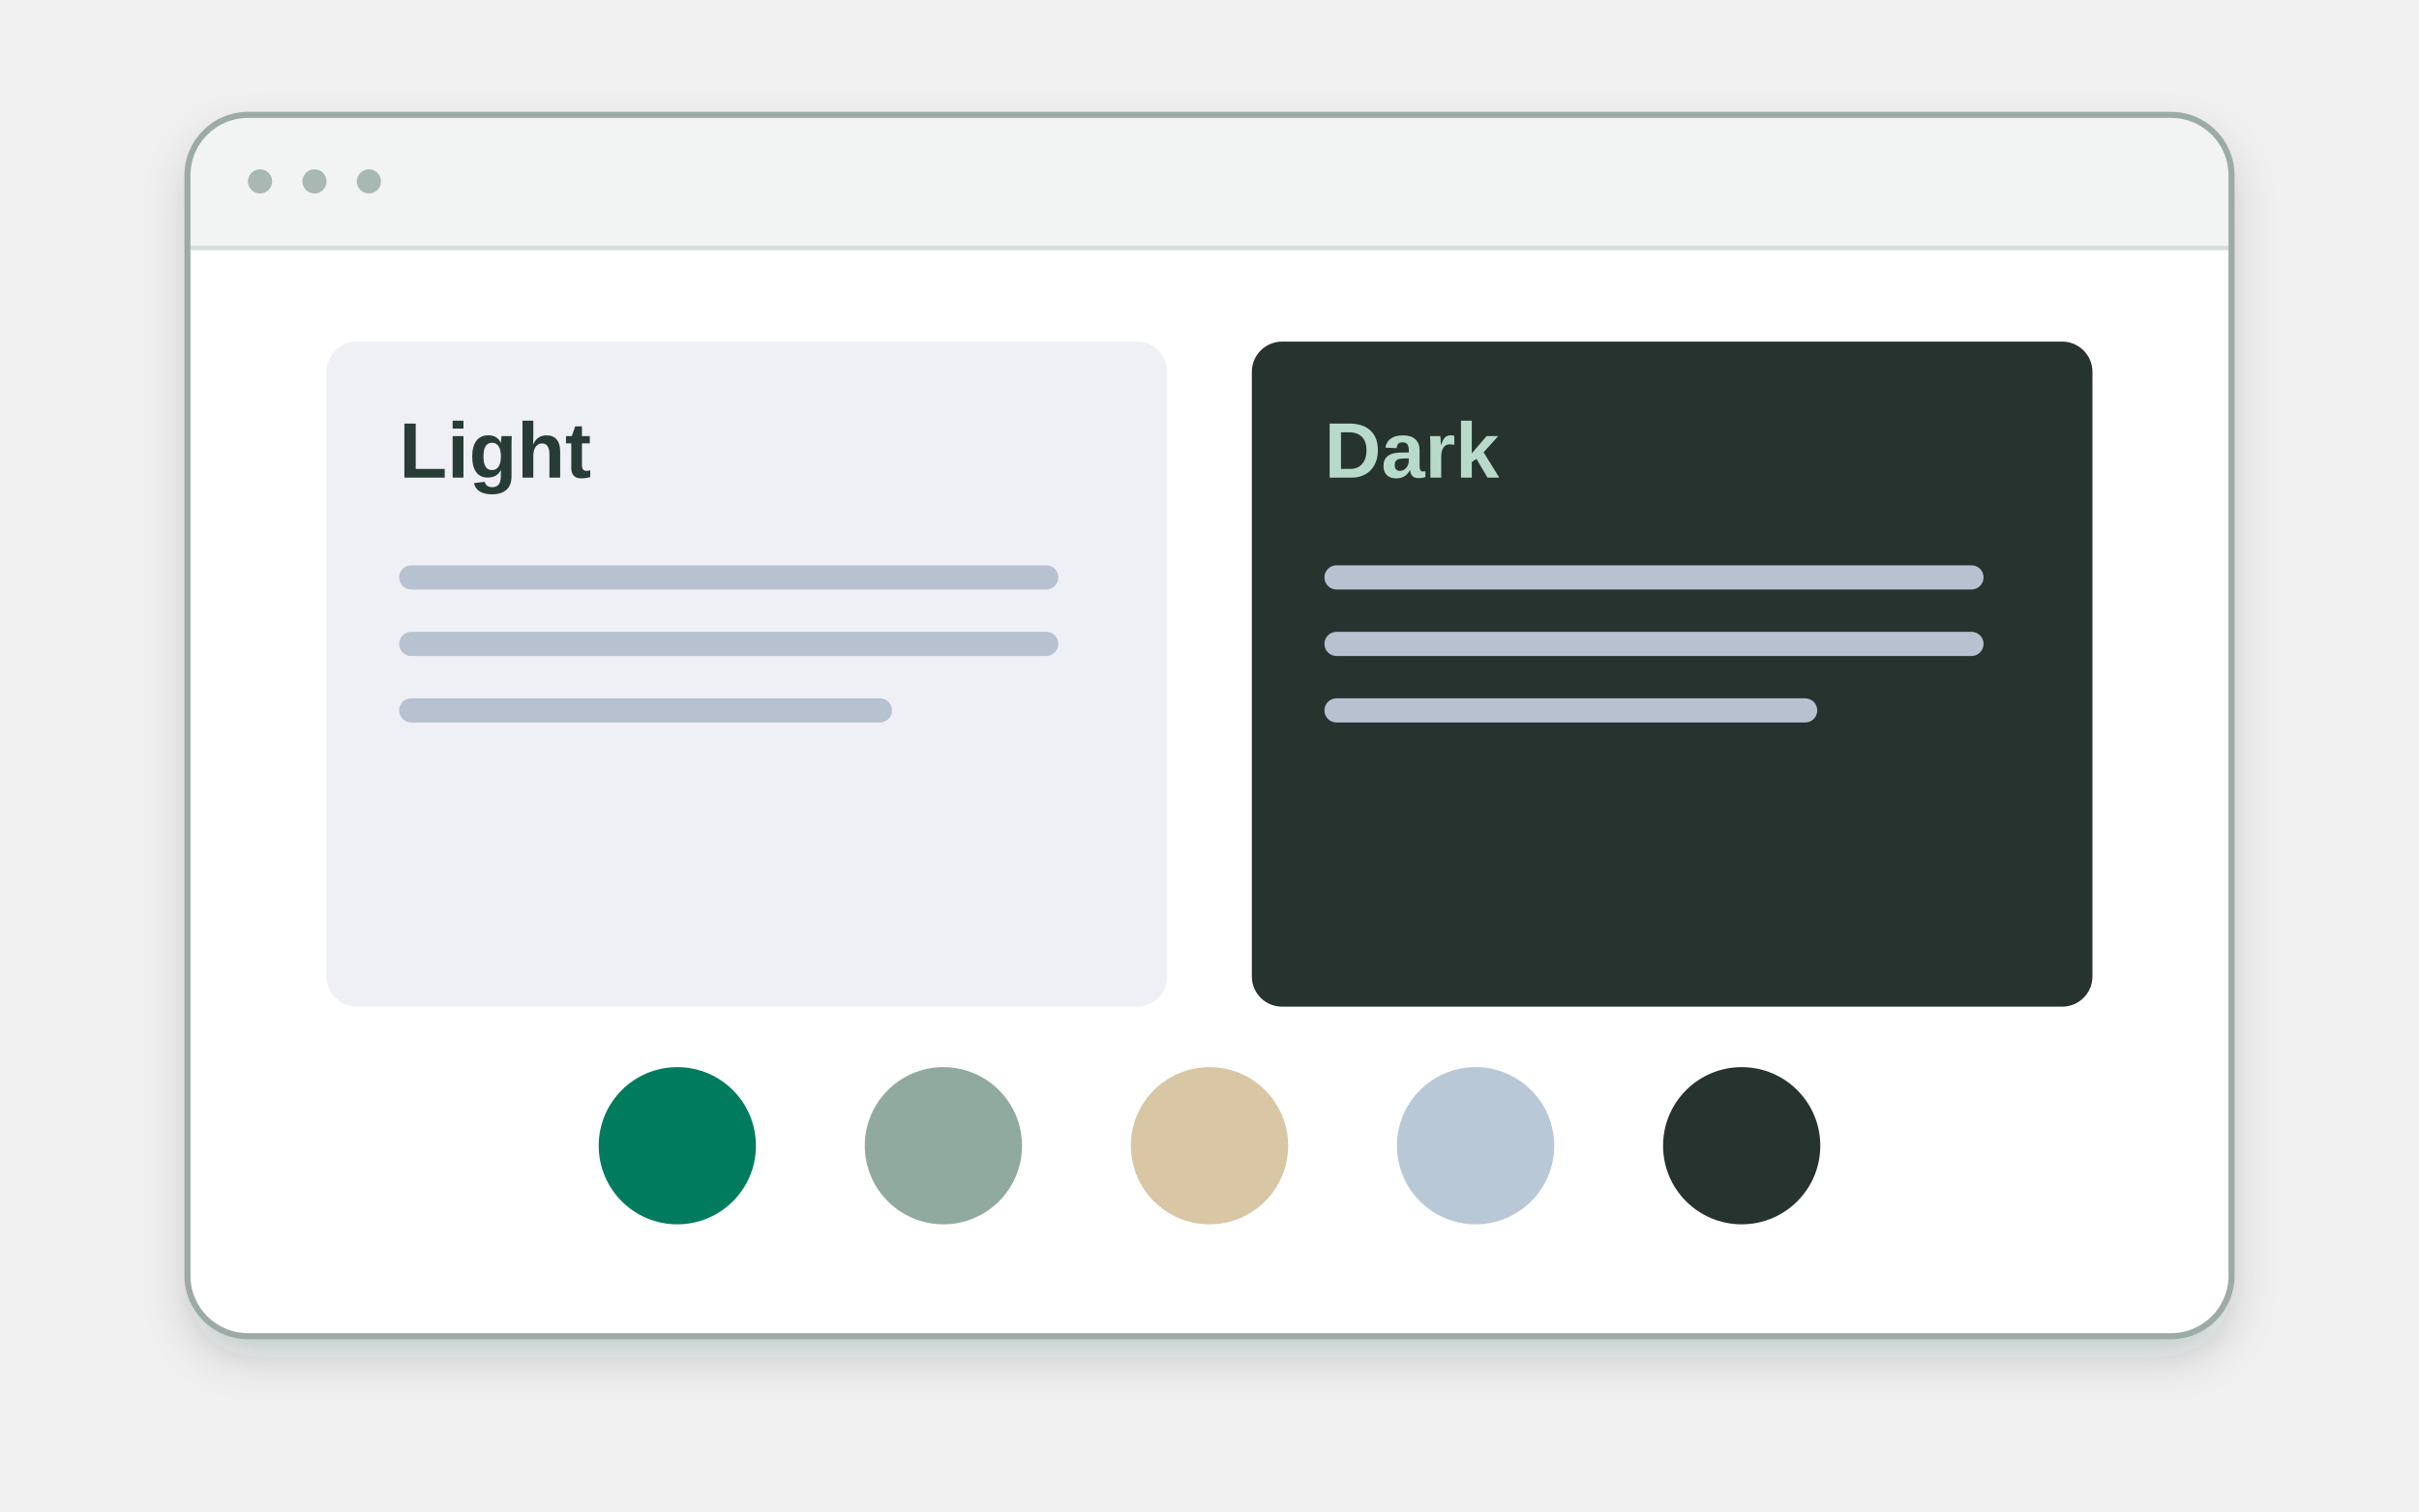
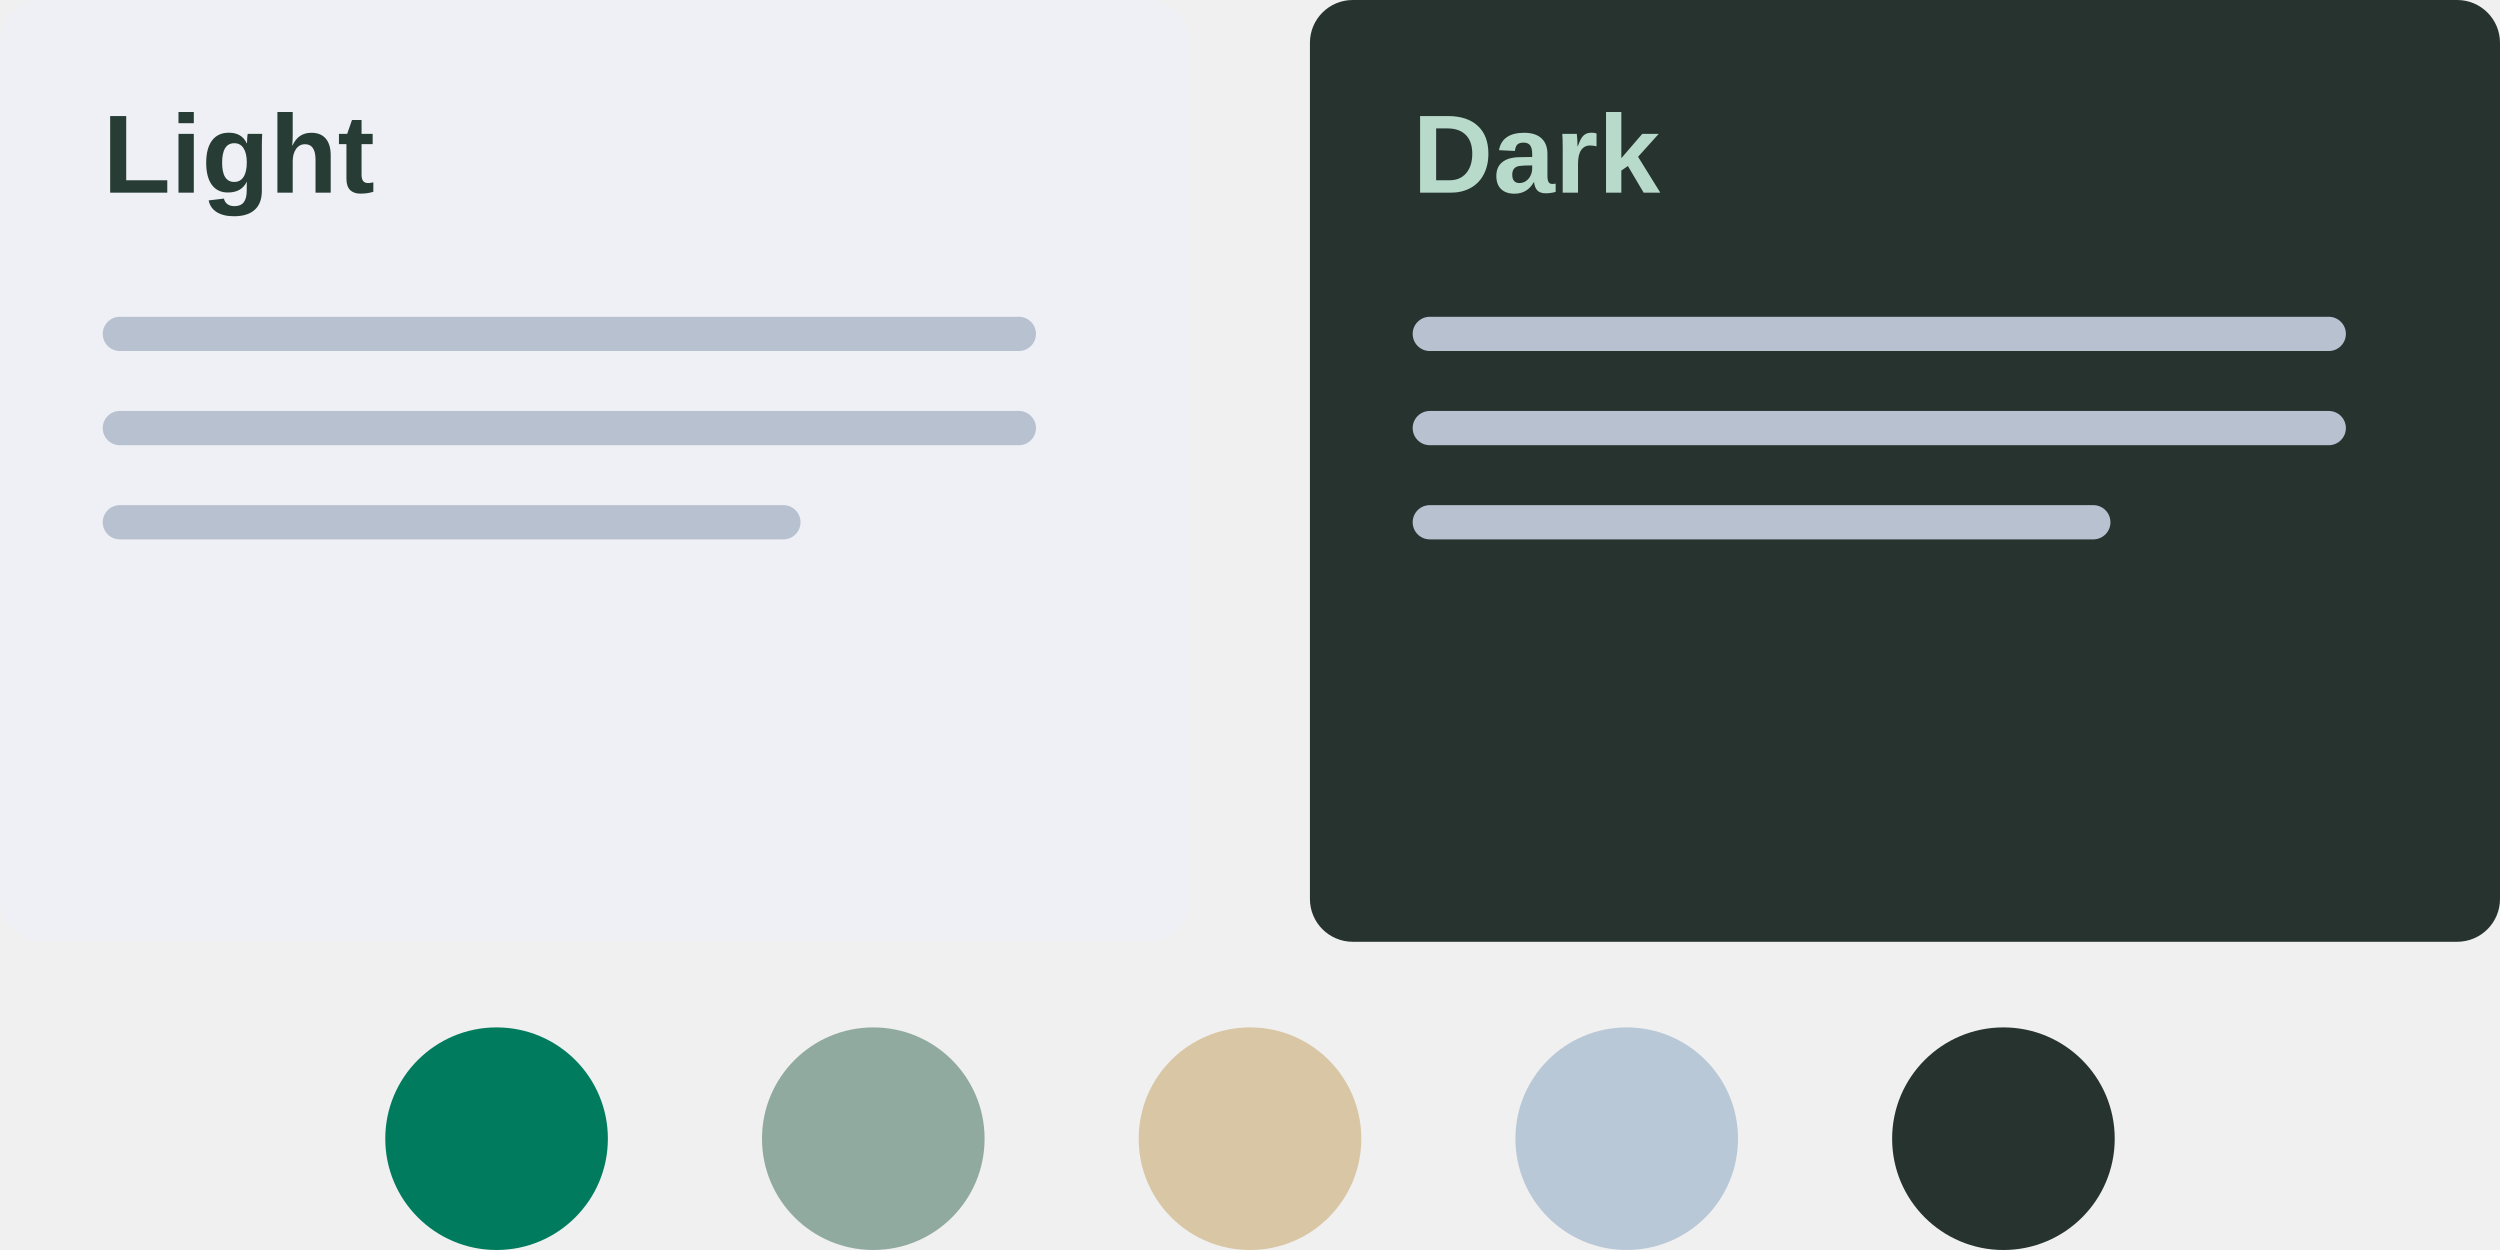
- <svg xmlns="http://www.w3.org/2000/svg" width="800" height="500" viewBox="0 0 800 500">
-   <defs>
-     <clipPath id="window">
-       <rect x="62" y="82" width="676" height="360" rx="16" />
-     </clipPath>
-     <filter id="window-shadow" filterUnits="userSpaceOnUse" x="24" y="6" width="752" height="480" color-interpolation-filters="sRGB">
-       <feDropShadow dx="0" dy="7" stdDeviation="7" flood-color="#18231f" flood-opacity="0.18" />
-     </filter>
-   </defs>
-   <rect x="62" y="38" width="676" height="404" rx="20" fill="#fff" filter="url(#window-shadow)" />
-   <rect x="62" y="38" width="676" height="44" rx="20" fill="#f1f4f3" />
-   <path d="M62 66h676v16H62" fill="#f1f4f3" />
-   <circle cx="86" cy="60" r="4" fill="#a9b8b2" />
-   <circle cx="104" cy="60" r="4" fill="#a9b8b2" />
-   <circle cx="122" cy="60" r="4" fill="#a9b8b2" />
-   <path d="M63 82h674" stroke="#d5dedb" stroke-width="1.5" />
-   <g clip-path="url(#window)">
-     <rect x="108" y="113" width="278" height="220" rx="10" fill="#eef0f5" />
-     <rect x="414" y="113" width="278" height="220" rx="10" fill="#26332f" />
-     <text x="132" y="158" font-family="Arial, sans-serif" font-size="26" font-weight="700" fill="#273c34">Light</text>
-     <text x="438" y="158" font-family="Arial, sans-serif" font-size="26" font-weight="700" fill="#b8dacb">Dark</text>
-     <rect x="132" y="187" width="218" height="8" rx="4" fill="#b7c1d0" />
-     <rect x="132" y="209" width="218" height="8" rx="4" fill="#b7c1d0" />
-     <rect x="132" y="231" width="163" height="8" rx="4" fill="#b7c1d0" />
-     <rect x="438" y="187" width="218" height="8" rx="4" fill="#b7c1d0" />
-     <rect x="438" y="209" width="218" height="8" rx="4" fill="#b7c1d0" />
-     <rect x="438" y="231" width="163" height="8" rx="4" fill="#b7c1d0" />
-     <circle cx="224" cy="379" r="26" fill="#007b5e" />
-     <circle cx="312" cy="379" r="26" fill="#91aa9f" />
-     <circle cx="400" cy="379" r="26" fill="#d8c6a5" />
-     <circle cx="488" cy="379" r="26" fill="#b9c8d7" />
-     <circle cx="576" cy="379" r="26" fill="#26332f" />
-   </g>
-   <rect x="62" y="38" width="676" height="404" rx="20" fill="none" stroke="#9caba6" stroke-width="2" />
+ <svg xmlns="http://www.w3.org/2000/svg" width="584" height="292" viewBox="108 113 584 292">
+   <rect x="108" y="113" width="278" height="220" rx="10" fill="#eef0f5" />
+   <rect x="414" y="113" width="278" height="220" rx="10" fill="#26332f" />
+   <text x="132" y="158" font-family="Arial, sans-serif" font-size="26" font-weight="700" fill="#273c34">Light</text>
+   <text x="438" y="158" font-family="Arial, sans-serif" font-size="26" font-weight="700" fill="#b8dacb">Dark</text>
+   <rect x="132" y="187" width="218" height="8" rx="4" fill="#b7c1d0" />
+   <rect x="132" y="209" width="218" height="8" rx="4" fill="#b7c1d0" />
+   <rect x="132" y="231" width="163" height="8" rx="4" fill="#b7c1d0" />
+   <rect x="438" y="187" width="218" height="8" rx="4" fill="#b7c1d0" />
+   <rect x="438" y="209" width="218" height="8" rx="4" fill="#b7c1d0" />
+   <rect x="438" y="231" width="163" height="8" rx="4" fill="#b7c1d0" />
+   <circle cx="224" cy="379" r="26" fill="#007b5e" />
+   <circle cx="312" cy="379" r="26" fill="#91aa9f" />
+   <circle cx="400" cy="379" r="26" fill="#d8c6a5" />
+   <circle cx="488" cy="379" r="26" fill="#b9c8d7" />
+   <circle cx="576" cy="379" r="26" fill="#26332f" />
</svg>
